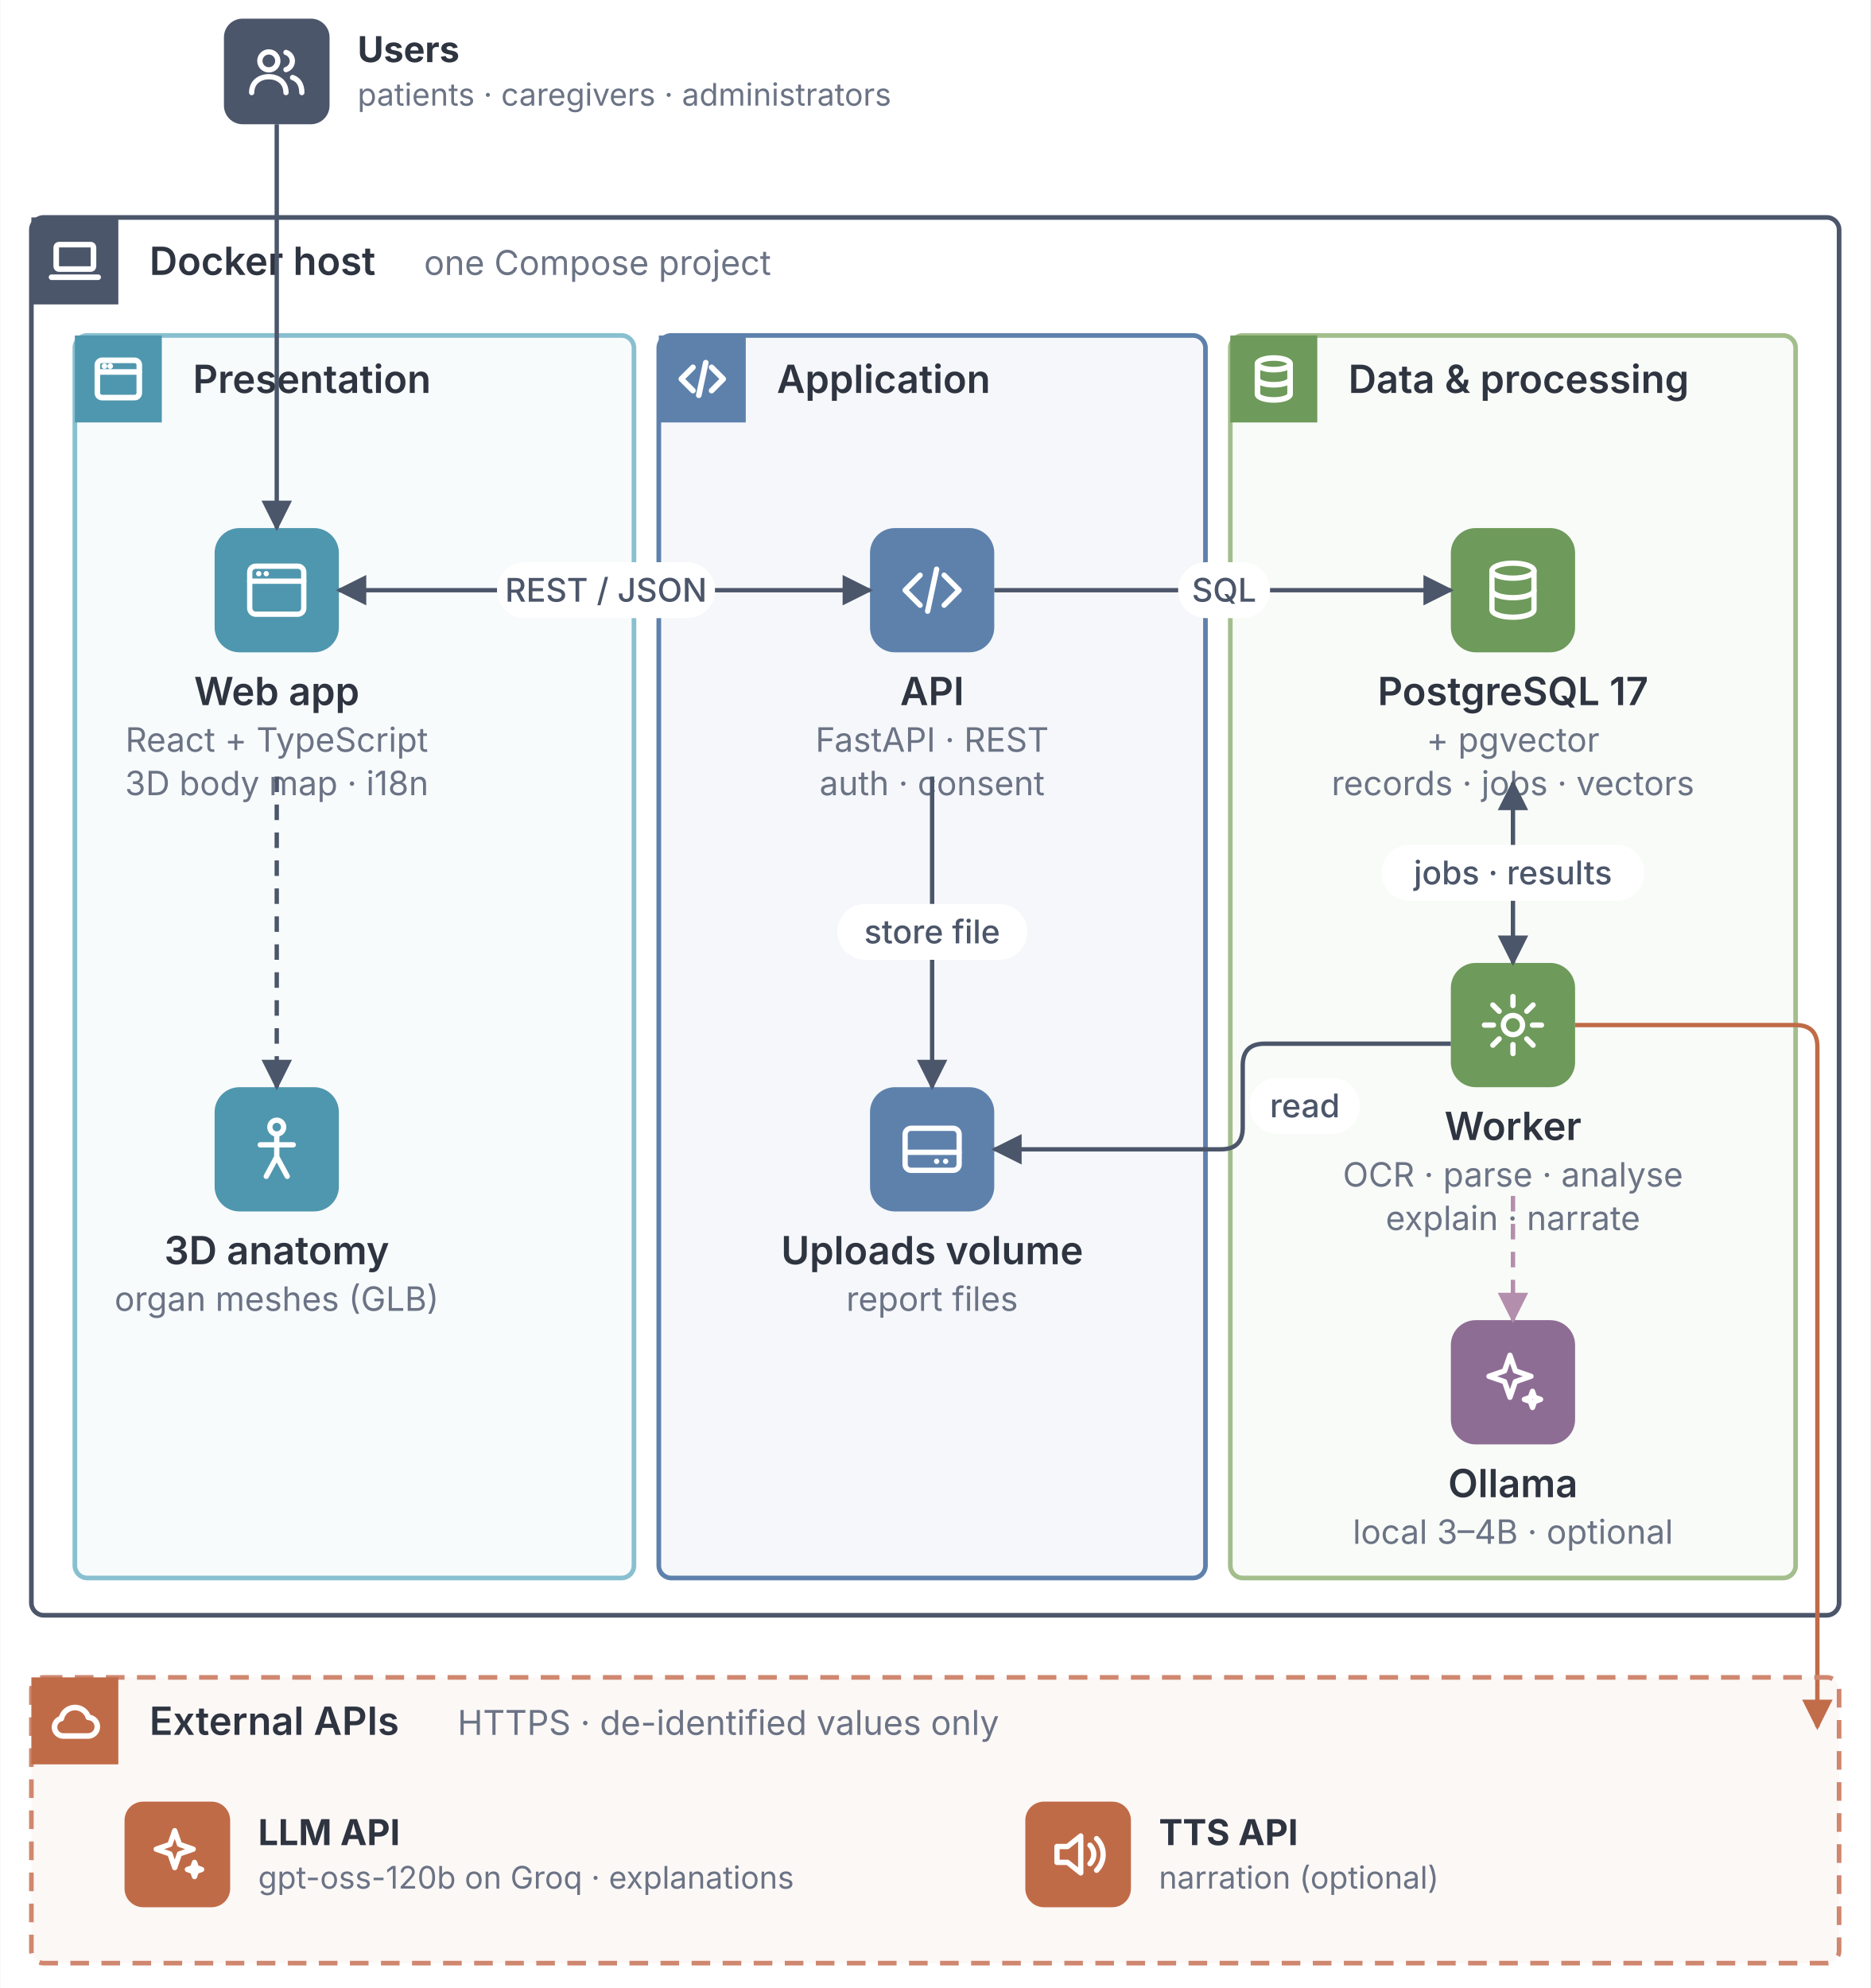
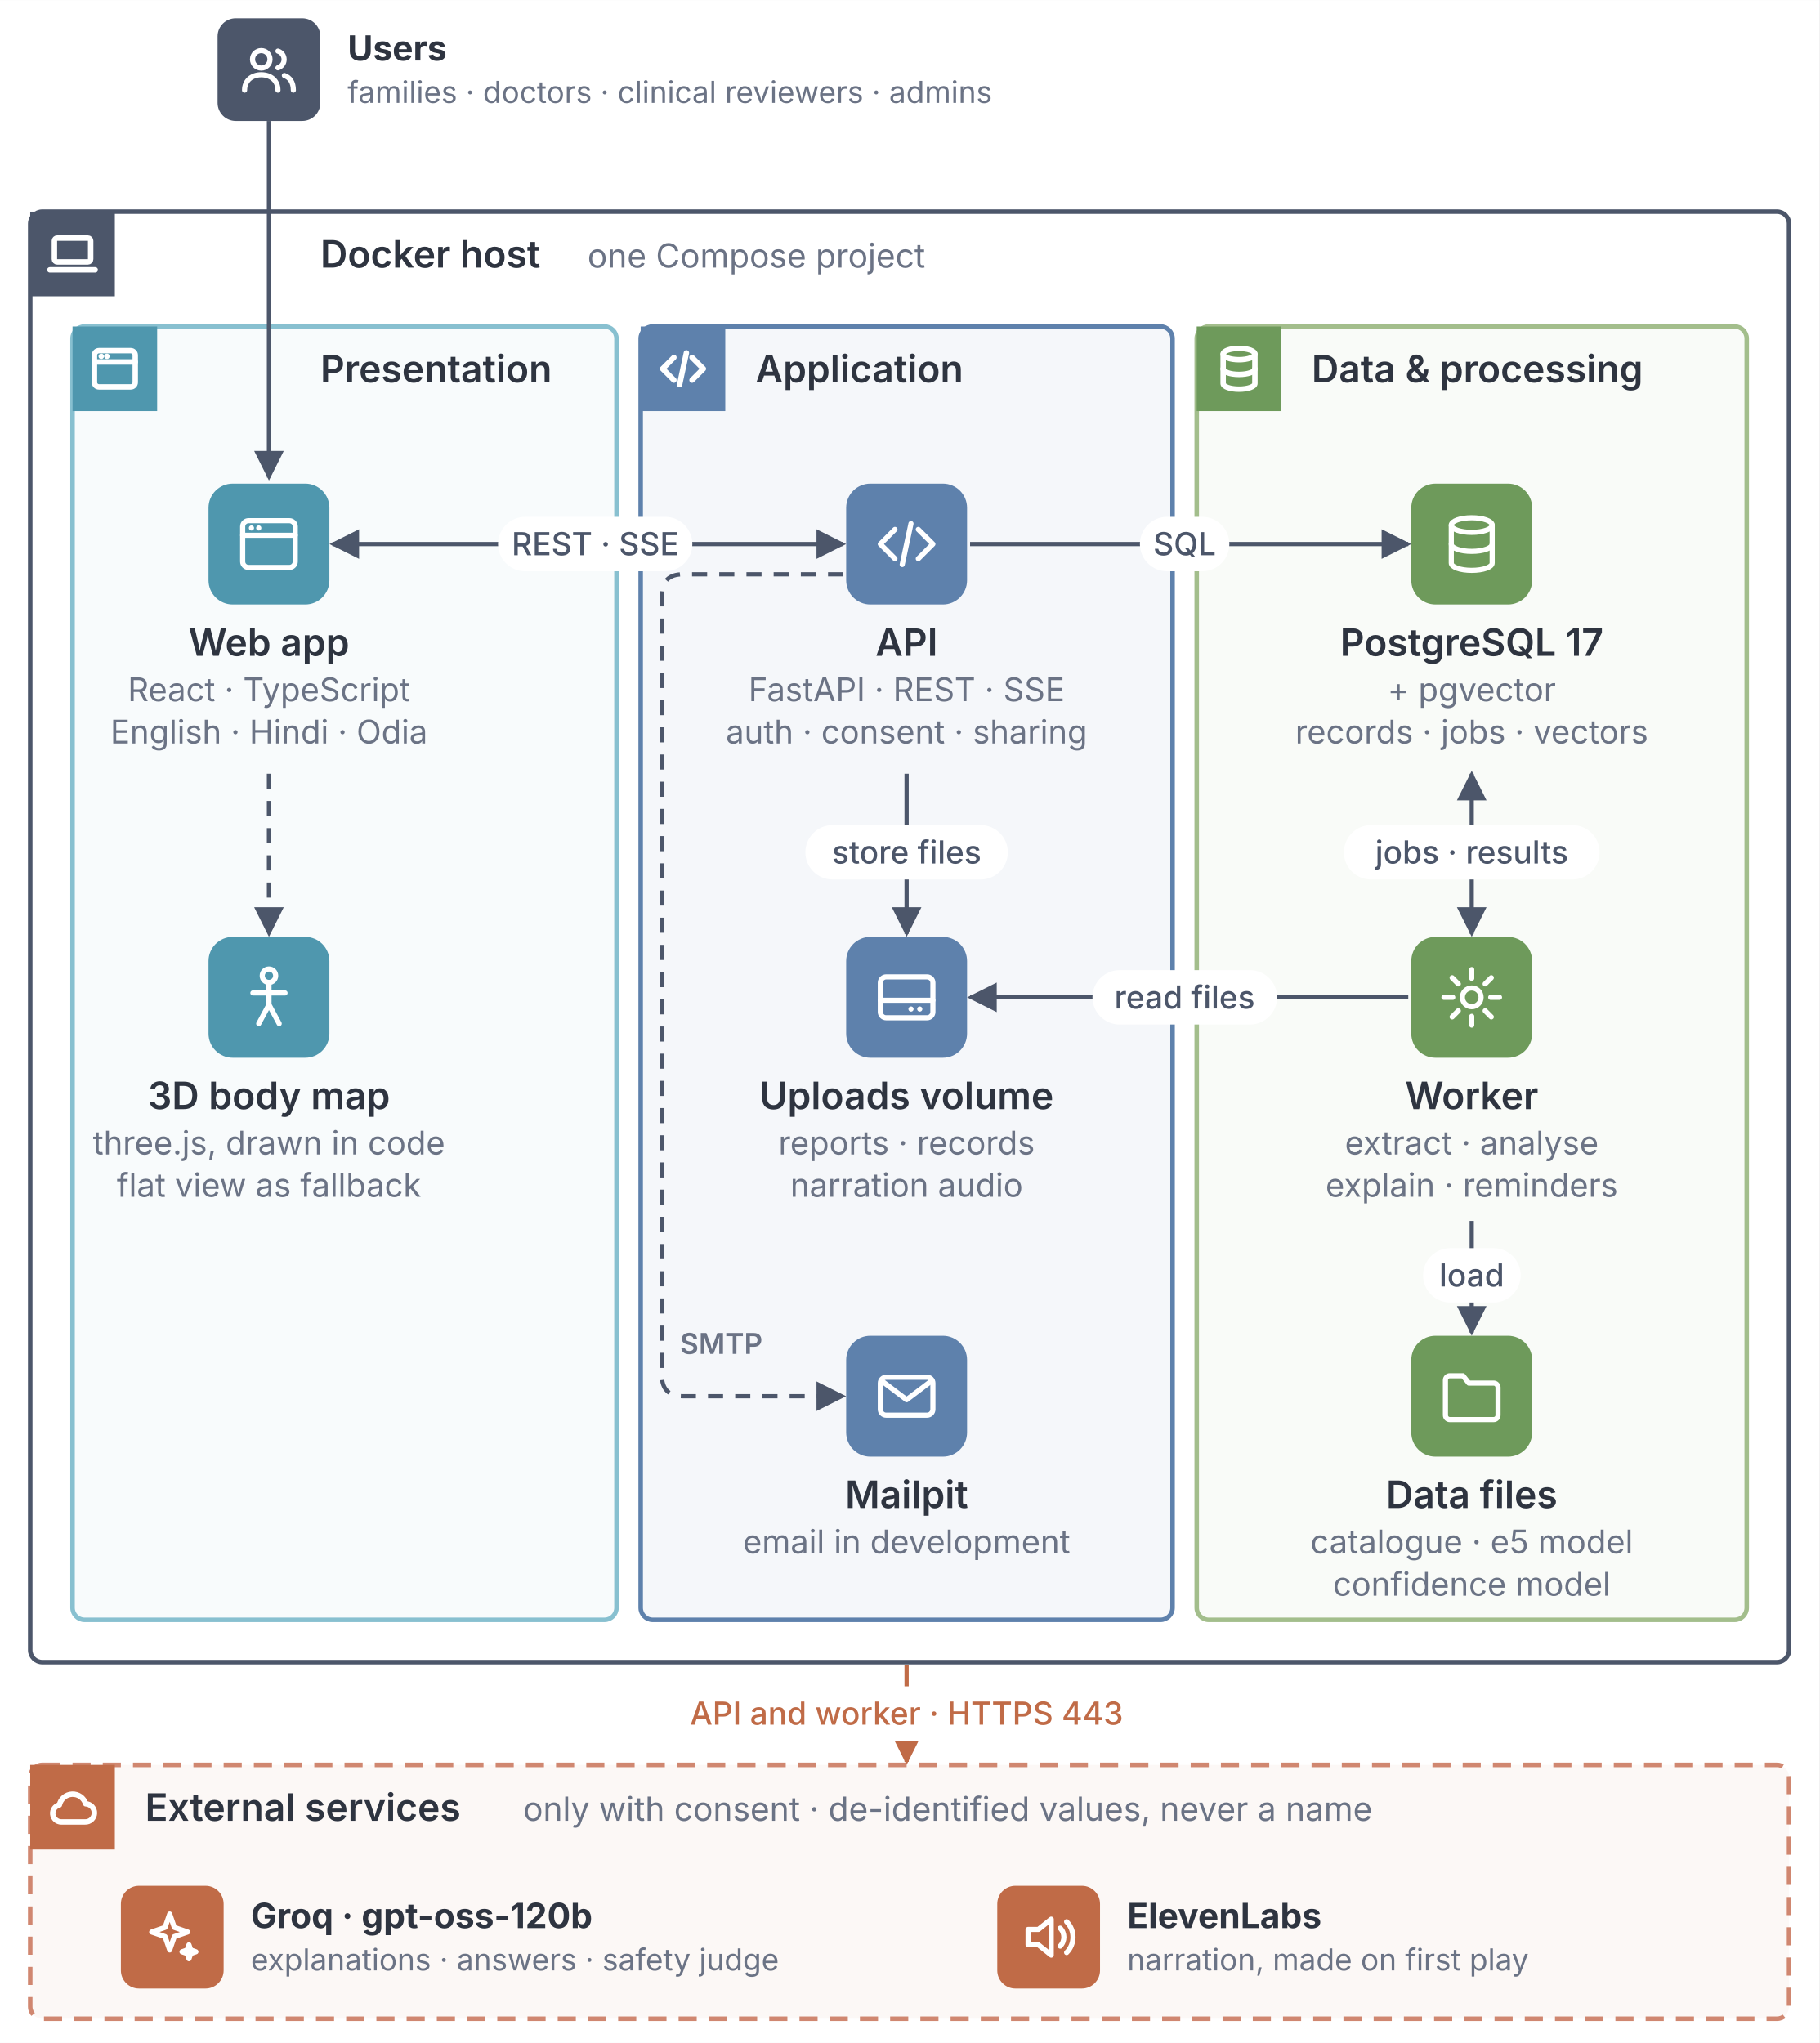
- <svg xmlns="http://www.w3.org/2000/svg" width="15.93cm" height="16.93cm" viewBox="0 0 602 640" role="img">
+ <svg xmlns="http://www.w3.org/2000/svg" width="15.93cm" height="17.89cm" viewBox="0 0 602 676" role="img">
  <defs>
    <marker id="m-arrow-4C566A" viewBox="0 0 10 10" refX="9" refY="5" markerWidth="7" markerHeight="7" orient="auto-start-reverse">
      <path d="M0,0 L10,5 L0,10 z" fill="#4C566A" />
-     </marker>
-     <marker id="m-arrow-B48EAD" viewBox="0 0 10 10" refX="9" refY="5" markerWidth="7" markerHeight="7" orient="auto-start-reverse">
-       <path d="M0,0 L10,5 L0,10 z" fill="#B48EAD" />
    </marker>
    <marker id="m-arrow-C06B47" viewBox="0 0 10 10" refX="9" refY="5" markerWidth="7" markerHeight="7" orient="auto-start-reverse">
      <path d="M0,0 L10,5 L0,10 z" fill="#C06B47" />
    </marker>
  </defs>
  <g font-family="Inter, 'Segoe UI', 'Helvetica Neue', Helvetica, Arial, sans-serif">
-     <rect width="602" height="640" fill="#FFFFFF" />
+     <rect width="602" height="676" fill="#FFFFFF" />
    <rect x="72.0" y="6.0" width="34.0" height="34.0" rx="6" fill="#4C566A" stroke="none" stroke-width="1.2" />
    <g transform="translate(78.8,12.8) scale(0.85)" fill="none" stroke="#FFFFFF" stroke-width="2.00" stroke-linecap="round" stroke-linejoin="round">
      <circle cx="9" cy="8" r="3.4" />
      <path d="M2.5 20c0-3.8 2.9-6 6.5-6s6.5 2.2 6.5 6" />
      <path d="M15.5 4.8a3.4 3.4 0 0 1 0 6.5M18 14.3c2.1.7 3.5 2.6 3.5 5.7" />
    </g>
    <text x="115.0" y="20.0" font-size="11.5" font-weight="650" fill="#2E3440" text-anchor="start">Users</text>
-     <text x="115.0" y="34.0" font-size="10" font-weight="400" fill="#6B7385" text-anchor="start">patients · caregivers · administrators</text>
-     <rect x="10.0" y="70.0" width="582.0" height="450.0" rx="4" fill="#FFFFFF" stroke="#4C566A" stroke-width="1.5" />
+     <text x="115.0" y="34.0" font-size="10" font-weight="400" fill="#6B7385" text-anchor="start">families · doctors · clinical reviewers · admins</text>
+     <rect x="10.0" y="70.0" width="582.0" height="480.0" rx="4" fill="#FFFFFF" stroke="#4C566A" stroke-width="1.5" />
    <rect x="10.0" y="70.0" width="28.0" height="28.0" rx="0" fill="#4C566A" stroke="none" stroke-width="1.2" />
    <g transform="translate(15.0,75.0) scale(0.75)" fill="none" stroke="#FFFFFF" stroke-width="2.40" stroke-linecap="round" stroke-linejoin="round">
      <rect x="4" y="5" width="16" height="10.5" rx="1.2" />
      <path d="M2 19h20" />
    </g>
-     <text x="48.0" y="88.5" font-size="12.5" font-weight="600" fill="#2E3440" text-anchor="start">Docker host</text>
-     <text x="136.4" y="88.5" font-size="11" font-weight="400" fill="#6B7385" text-anchor="start">one Compose project</text>
-     <rect x="24.0" y="108.0" width="180.0" height="400.0" rx="4" fill="#88C0D0" fill-opacity="0.06" stroke="#88C0D0" stroke-width="1.5" />
+     <text x="48.0" y="88.5" font-size="12.5" font-weight="600" fill="#2E3440" text-anchor="start" />
+     <text x="106.0" y="88.5" font-size="12.5" font-weight="600" fill="#2E3440" text-anchor="start">Docker host</text>
+     <text x="194.4" y="88.5" font-size="11" font-weight="400" fill="#6B7385" text-anchor="start">one Compose project</text>
+     <rect x="24.0" y="108.0" width="180.0" height="428.0" rx="4" fill="#88C0D0" fill-opacity="0.06" stroke="#88C0D0" stroke-width="1.5" />
    <rect x="24.0" y="108.0" width="28.0" height="28.0" rx="0" fill="#4F97AE" stroke="none" stroke-width="1.2" />
    <g transform="translate(29.0,113.0) scale(0.75)" fill="none" stroke="#FFFFFF" stroke-width="2.40" stroke-linecap="round" stroke-linejoin="round">
      <rect x="3" y="4" width="18" height="16" rx="2" />
      <path d="M3 9h18" />
      <path d="M6 6.5h.01M8.5 6.5h.01" />
    </g>
-     <text x="62.0" y="126.5" font-size="12.5" font-weight="600" fill="#2E3440" text-anchor="start">Presentation</text>
-     <rect x="212.0" y="108.0" width="176.0" height="400.0" rx="4" fill="#5E81AC" fill-opacity="0.06" stroke="#5E81AC" stroke-width="1.5" />
+     <text x="62.0" y="126.5" font-size="12.5" font-weight="600" fill="#2E3440" text-anchor="start" />
+     <text x="106.0" y="126.5" font-size="12.5" font-weight="600" fill="#2E3440" text-anchor="start">Presentation</text>
+     <rect x="212.0" y="108.0" width="176.0" height="428.0" rx="4" fill="#5E81AC" fill-opacity="0.06" stroke="#5E81AC" stroke-width="1.5" />
    <rect x="212.0" y="108.0" width="28.0" height="28.0" rx="0" fill="#5E81AC" stroke="none" stroke-width="1.2" />
    <g transform="translate(217.0,113.0) scale(0.75)" fill="none" stroke="#FFFFFF" stroke-width="2.40" stroke-linecap="round" stroke-linejoin="round">
      <path d="M8 7l-5 5 5 5M16 7l5 5-5 5M13.5 5l-3 14" />
    </g>
    <text x="250.0" y="126.5" font-size="12.5" font-weight="600" fill="#2E3440" text-anchor="start">Application</text>
-     <rect x="396.0" y="108.0" width="182.0" height="400.0" rx="4" fill="#A3BE8C" fill-opacity="0.06" stroke="#A3BE8C" stroke-width="1.5" />
+     <rect x="396.0" y="108.0" width="182.0" height="428.0" rx="4" fill="#A3BE8C" fill-opacity="0.06" stroke="#A3BE8C" stroke-width="1.5" />
    <rect x="396.0" y="108.0" width="28.0" height="28.0" rx="0" fill="#6E9A5B" stroke="none" stroke-width="1.2" />
    <g transform="translate(401.0,113.0) scale(0.75)" fill="none" stroke="#FFFFFF" stroke-width="2.40" stroke-linecap="round" stroke-linejoin="round">
      <ellipse cx="12" cy="5.5" rx="7" ry="2.5" />
      <path d="M5 5.5v13c0 1.4 3.1 2.5 7 2.5s7-1.1 7-2.5v-13" />
      <path d="M5 12c0 1.4 3.1 2.5 7 2.5s7-1.1 7-2.5" />
    </g>
    <text x="434.0" y="126.5" font-size="12.5" font-weight="600" fill="#2E3440" text-anchor="start">Data &amp; processing</text>
-     <rect x="69.0" y="170.0" width="40.0" height="40.0" rx="8" fill="#4F97AE" stroke="none" stroke-width="1.2" />
-     <g transform="translate(77.4,178.4) scale(0.9667)" fill="none" stroke="#FFFFFF" stroke-width="1.76" stroke-linecap="round" stroke-linejoin="round">
+     <rect x="69.0" y="160.0" width="40.0" height="40.0" rx="8" fill="#4F97AE" stroke="none" stroke-width="1.2" />
+     <g transform="translate(77.4,168.4) scale(0.9667)" fill="none" stroke="#FFFFFF" stroke-width="1.76" stroke-linecap="round" stroke-linejoin="round">
      <rect x="3" y="4" width="18" height="16" rx="2" />
      <path d="M3 9h18" />
      <path d="M6 6.5h.01M8.5 6.5h.01" />
    </g>
-     <text x="89.0" y="227.0" font-size="12.5" font-weight="600" fill="#2E3440" text-anchor="middle">Web app</text>
-     <text x="89.0" y="242.0" font-size="10.8" font-weight="400" fill="#6B7385" text-anchor="middle">React + TypeScript</text>
-     <text x="89.0" y="256.0" font-size="10.8" font-weight="400" fill="#6B7385" text-anchor="middle">3D body map · i18n</text>
-     <rect x="69.0" y="350.0" width="40.0" height="40.0" rx="8" fill="#4F97AE" stroke="none" stroke-width="1.2" />
-     <g transform="translate(77.4,358.4) scale(0.9667)" fill="none" stroke="#FFFFFF" stroke-width="1.76" stroke-linecap="round" stroke-linejoin="round">
+     <text x="89.0" y="217.0" font-size="12.5" font-weight="600" fill="#2E3440" text-anchor="middle">Web app</text>
+     <text x="89.0" y="232.0" font-size="10.8" font-weight="400" fill="#6B7385" text-anchor="middle">React · TypeScript</text>
+     <text x="89.0" y="246.0" font-size="10.8" font-weight="400" fill="#6B7385" text-anchor="middle">English · Hindi · Odia</text>
+     <rect x="69.0" y="310.0" width="40.0" height="40.0" rx="8" fill="#4F97AE" stroke="none" stroke-width="1.2" />
+     <g transform="translate(77.4,318.4) scale(0.9667)" fill="none" stroke="#FFFFFF" stroke-width="1.76" stroke-linecap="round" stroke-linejoin="round">
      <circle cx="12" cy="4.6" r="2.3" />
      <path d="M12 7.5v7M6.5 10.5h11M12 14.5l-3.5 6.5M12 14.5l3.5 6.5" />
    </g>
-     <text x="89.0" y="407.0" font-size="12.5" font-weight="600" fill="#2E3440" text-anchor="middle">3D anatomy</text>
-     <text x="89.0" y="422.0" font-size="10.8" font-weight="400" fill="#6B7385" text-anchor="middle">organ meshes (GLB)</text>
-     <rect x="280.0" y="170.0" width="40.0" height="40.0" rx="8" fill="#5E81AC" stroke="none" stroke-width="1.2" />
-     <g transform="translate(288.4,178.4) scale(0.9667)" fill="none" stroke="#FFFFFF" stroke-width="1.76" stroke-linecap="round" stroke-linejoin="round">
+     <text x="89.0" y="367.0" font-size="12.5" font-weight="600" fill="#2E3440" text-anchor="middle">3D body map</text>
+     <text x="89.0" y="382.0" font-size="10.8" font-weight="400" fill="#6B7385" text-anchor="middle">three.js, drawn in code</text>
+     <text x="89.0" y="396.0" font-size="10.8" font-weight="400" fill="#6B7385" text-anchor="middle">flat view as fallback</text>
+     <rect x="280.0" y="160.0" width="40.0" height="40.0" rx="8" fill="#5E81AC" stroke="none" stroke-width="1.2" />
+     <g transform="translate(288.4,168.4) scale(0.9667)" fill="none" stroke="#FFFFFF" stroke-width="1.76" stroke-linecap="round" stroke-linejoin="round">
      <path d="M8 7l-5 5 5 5M16 7l5 5-5 5M13.5 5l-3 14" />
    </g>
-     <text x="300.0" y="227.0" font-size="12.5" font-weight="600" fill="#2E3440" text-anchor="middle">API</text>
-     <text x="300.0" y="242.0" font-size="10.8" font-weight="400" fill="#6B7385" text-anchor="middle">FastAPI · REST</text>
-     <text x="300.0" y="256.0" font-size="10.8" font-weight="400" fill="#6B7385" text-anchor="middle">auth · consent</text>
-     <rect x="280.0" y="350.0" width="40.0" height="40.0" rx="8" fill="#5E81AC" stroke="none" stroke-width="1.2" />
-     <g transform="translate(288.4,358.4) scale(0.9667)" fill="none" stroke="#FFFFFF" stroke-width="1.76" stroke-linecap="round" stroke-linejoin="round">
+     <text x="300.0" y="217.0" font-size="12.5" font-weight="600" fill="#2E3440" text-anchor="middle">API</text>
+     <text x="300.0" y="232.0" font-size="10.8" font-weight="400" fill="#6B7385" text-anchor="middle">FastAPI · REST · SSE</text>
+     <text x="300.0" y="246.0" font-size="10.8" font-weight="400" fill="#6B7385" text-anchor="middle">auth · consent · sharing</text>
+     <rect x="280.0" y="310.0" width="40.0" height="40.0" rx="8" fill="#5E81AC" stroke="none" stroke-width="1.2" />
+     <g transform="translate(288.4,318.4) scale(0.9667)" fill="none" stroke="#FFFFFF" stroke-width="1.76" stroke-linecap="round" stroke-linejoin="round">
      <rect x="3" y="5" width="18" height="14" rx="2" />
      <path d="M3 13h18" />
      <path d="M16.5 16h.01M13.5 16h.01" />
    </g>
-     <text x="300.0" y="407.0" font-size="12.5" font-weight="600" fill="#2E3440" text-anchor="middle">Uploads volume</text>
-     <text x="300.0" y="422.0" font-size="10.8" font-weight="400" fill="#6B7385" text-anchor="middle">report files</text>
-     <rect x="467.0" y="170.0" width="40.0" height="40.0" rx="8" fill="#6E9A5B" stroke="none" stroke-width="1.2" />
-     <g transform="translate(475.4,178.4) scale(0.9667)" fill="none" stroke="#FFFFFF" stroke-width="1.76" stroke-linecap="round" stroke-linejoin="round">
+     <text x="300.0" y="367.0" font-size="12.5" font-weight="600" fill="#2E3440" text-anchor="middle">Uploads volume</text>
+     <text x="300.0" y="382.0" font-size="10.8" font-weight="400" fill="#6B7385" text-anchor="middle">reports · records</text>
+     <text x="300.0" y="396.0" font-size="10.8" font-weight="400" fill="#6B7385" text-anchor="middle">narration audio</text>
+     <rect x="280.0" y="442.0" width="40.0" height="40.0" rx="8" fill="#5E81AC" stroke="none" stroke-width="1.2" />
+     <g transform="translate(288.4,450.4) scale(0.9667)" fill="none" stroke="#FFFFFF" stroke-width="1.76" stroke-linecap="round" stroke-linejoin="round">
+       <rect x="3" y="5.5" width="18" height="13" rx="2" />
+       <path d="M3.8 7l8.2 6.2L20.2 7" />
+     </g>
+     <text x="300.0" y="499.0" font-size="12.5" font-weight="600" fill="#2E3440" text-anchor="middle">Mailpit</text>
+     <text x="300.0" y="514.0" font-size="10.8" font-weight="400" fill="#6B7385" text-anchor="middle">email in development</text>
+     <rect x="467.0" y="160.0" width="40.0" height="40.0" rx="8" fill="#6E9A5B" stroke="none" stroke-width="1.2" />
+     <g transform="translate(475.4,168.4) scale(0.9667)" fill="none" stroke="#FFFFFF" stroke-width="1.76" stroke-linecap="round" stroke-linejoin="round">
      <ellipse cx="12" cy="5.5" rx="7" ry="2.5" />
      <path d="M5 5.5v13c0 1.4 3.1 2.5 7 2.5s7-1.1 7-2.5v-13" />
      <path d="M5 12c0 1.4 3.1 2.5 7 2.5s7-1.1 7-2.5" />
    </g>
-     <text x="487.0" y="227.0" font-size="12.5" font-weight="600" fill="#2E3440" text-anchor="middle">PostgreSQL 17</text>
-     <text x="487.0" y="242.0" font-size="10.8" font-weight="400" fill="#6B7385" text-anchor="middle">+ pgvector</text>
-     <text x="487.0" y="256.0" font-size="10.8" font-weight="400" fill="#6B7385" text-anchor="middle">records · jobs · vectors</text>
+     <text x="487.0" y="217.0" font-size="12.5" font-weight="600" fill="#2E3440" text-anchor="middle">PostgreSQL 17</text>
+     <text x="487.0" y="232.0" font-size="10.8" font-weight="400" fill="#6B7385" text-anchor="middle">+ pgvector</text>
+     <text x="487.0" y="246.0" font-size="10.8" font-weight="400" fill="#6B7385" text-anchor="middle">records · jobs · vectors</text>
    <rect x="467.0" y="310.0" width="40.0" height="40.0" rx="8" fill="#6E9A5B" stroke="none" stroke-width="1.2" />
    <g transform="translate(475.4,318.4) scale(0.9667)" fill="none" stroke="#FFFFFF" stroke-width="1.76" stroke-linecap="round" stroke-linejoin="round">
      <circle cx="12" cy="12" r="3.2" />
      <path d="M12 2.5v3M12 18.5v3M2.5 12h3M18.5 12h3M5.3 5.3l2.1 2.1M16.6 16.6l2.1 2.1M5.3 18.7l2.1-2.1M16.6 7.4l2.1-2.1" />
    </g>
    <text x="487.0" y="367.0" font-size="12.5" font-weight="600" fill="#2E3440" text-anchor="middle">Worker</text>
-     <text x="487.0" y="382.0" font-size="10.8" font-weight="400" fill="#6B7385" text-anchor="middle">OCR · parse · analyse</text>
-     <text x="487.0" y="396.0" font-size="10.8" font-weight="400" fill="#6B7385" text-anchor="middle">explain · narrate</text>
-     <rect x="467.0" y="425.0" width="40.0" height="40.0" rx="8" fill="#8E6D95" stroke="none" stroke-width="1.2" />
-     <g transform="translate(475.4,433.4) scale(0.9667)" fill="none" stroke="#FFFFFF" stroke-width="1.76" stroke-linecap="round" stroke-linejoin="round">
+     <text x="487.0" y="382.0" font-size="10.8" font-weight="400" fill="#6B7385" text-anchor="middle">extract · analyse</text>
+     <text x="487.0" y="396.0" font-size="10.8" font-weight="400" fill="#6B7385" text-anchor="middle">explain · reminders</text>
+     <rect x="467.0" y="442.0" width="40.0" height="40.0" rx="8" fill="#6E9A5B" stroke="none" stroke-width="1.2" />
+     <g transform="translate(475.4,450.4) scale(0.9667)" fill="none" stroke="#FFFFFF" stroke-width="1.76" stroke-linecap="round" stroke-linejoin="round">
+       <path d="M3 6.5A1.5 1.5 0 0 1 4.5 5H9l2 2.5h8.5A1.5 1.5 0 0 1 21 9v9.5a1.5 1.5 0 0 1-1.5 1.5h-15A1.5 1.5 0 0 1 3 18.5z" />
+     </g>
+     <text x="487.0" y="499.0" font-size="12.5" font-weight="600" fill="#2E3440" text-anchor="middle">Data files</text>
+     <text x="487.0" y="514.0" font-size="10.8" font-weight="400" fill="#6B7385" text-anchor="middle">catalogue · e5 model</text>
+     <text x="487.0" y="528.0" font-size="10.8" font-weight="400" fill="#6B7385" text-anchor="middle">confidence model</text>
+     <path d="M89.0,40.0 L89.0,158.0" fill="none" stroke="#4C566A" stroke-width="1.4" stroke-linejoin="round" marker-end="url(#m-arrow-4C566A)" />
+     <path d="M110.0,180.0 L279.0,180.0" fill="none" stroke="#4C566A" stroke-width="1.4" stroke-linejoin="round" marker-end="url(#m-arrow-4C566A)" marker-start="url(#m-arrow-4C566A)" />
+     <rect x="164.8" y="171.0" width="64.3" height="18.0" rx="9" fill="#FFFFFF" stroke="none" stroke-width="1.2" />
+     <text x="197.0" y="183.7" font-size="10.5" font-weight="500" fill="#4C566A" text-anchor="middle">REST · SSE</text>
+     <path d="M321.0,180.0 L466.0,180.0" fill="none" stroke="#4C566A" stroke-width="1.4" stroke-linejoin="round" marker-end="url(#m-arrow-4C566A)" />
+     <rect x="377.2" y="171.0" width="29.6" height="18.0" rx="9" fill="#FFFFFF" stroke="none" stroke-width="1.2" />
+     <text x="392.0" y="183.7" font-size="10.5" font-weight="500" fill="#4C566A" text-anchor="middle">SQL</text>
+     <path d="M487.0,256.0 L487.0,309.0" fill="none" stroke="#4C566A" stroke-width="1.4" stroke-linejoin="round" marker-end="url(#m-arrow-4C566A)" marker-start="url(#m-arrow-4C566A)" />
+     <rect x="444.7" y="273.0" width="84.6" height="18.0" rx="9" fill="#FFFFFF" stroke="none" stroke-width="1.2" />
+     <text x="487.0" y="285.7" font-size="10.5" font-weight="500" fill="#4C566A" text-anchor="middle">jobs · results</text>
+     <path d="M300.0,256.0 L300.0,309.0" fill="none" stroke="#4C566A" stroke-width="1.4" stroke-linejoin="round" marker-end="url(#m-arrow-4C566A)" />
+     <rect x="266.5" y="273.0" width="67.0" height="18.0" rx="9" fill="#FFFFFF" stroke="none" stroke-width="1.2" />
+     <text x="300.0" y="285.7" font-size="10.5" font-weight="500" fill="#4C566A" text-anchor="middle">store files</text>
+     <path d="M466.0,330.0 L321.0,330.0" fill="none" stroke="#4C566A" stroke-width="1.4" stroke-linejoin="round" marker-end="url(#m-arrow-4C566A)" />
+     <rect x="361.5" y="321.0" width="61.1" height="18.0" rx="9" fill="#FFFFFF" stroke="none" stroke-width="1.2" />
+     <text x="392.0" y="333.7" font-size="10.5" font-weight="500" fill="#4C566A" text-anchor="middle">read files</text>
+     <path d="M487.0,404.0 L487.0,441.0" fill="none" stroke="#4C566A" stroke-width="1.4" stroke-linejoin="round" marker-end="url(#m-arrow-4C566A)" />
+     <rect x="470.9" y="413.0" width="32.3" height="18.0" rx="9" fill="#FFFFFF" stroke="none" stroke-width="1.2" />
+     <text x="487.0" y="425.7" font-size="10.5" font-weight="500" fill="#4C566A" text-anchor="middle">load</text>
+     <path d="M89.0,256.0 L89.0,309.0" fill="none" stroke="#4C566A" stroke-width="1.4" stroke-linejoin="round" stroke-dasharray="5 4" marker-end="url(#m-arrow-4C566A)" />
+     <path d="M279.0,190.0 L226.0,190.0 Q219.0,190.0 219.0,197.0 L219.0,455.0 Q219.0,462.0 226.0,462.0 L279.0,462.0" fill="none" stroke="#4C566A" stroke-width="1.4" stroke-linejoin="round" stroke-dasharray="5 4" marker-end="url(#m-arrow-4C566A)" />
+     <text x="225.0" y="448.0" font-size="9.5" font-weight="600" fill="#6B7385" text-anchor="start">SMTP</text>
+     <path d="M300.0,551.0 L300.0,583.0" fill="none" stroke="#C06B47" stroke-width="1.4" stroke-linejoin="round" marker-end="url(#m-arrow-C06B47)" />
+     <rect x="225.6" y="558.0" width="148.7" height="18.0" rx="9" fill="#FFFFFF" stroke="none" stroke-width="1.2" />
+     <text x="300.0" y="570.7" font-size="10.5" font-weight="500" fill="#C06B47" text-anchor="middle">API and worker · HTTPS 443</text>
+     <rect x="10.0" y="584.0" width="582.0" height="84.0" rx="4" fill="#D08770" fill-opacity="0.06" stroke="#D08770" stroke-width="1.5" stroke-dasharray="6 4" />
+     <rect x="10.0" y="584.0" width="28.0" height="28.0" rx="0" fill="#C06B47" stroke="none" stroke-width="1.2" />
+     <g transform="translate(15.0,589.0) scale(0.75)" fill="none" stroke="#FFFFFF" stroke-width="2.40" stroke-linecap="round" stroke-linejoin="round">
+       <path d="M7 18.5h10.5a4 4 0 0 0 .3-8A6 6 0 0 0 6.2 11 3.8 3.8 0 0 0 7 18.5z" />
+     </g>
+     <text x="48.0" y="602.5" font-size="12.5" font-weight="600" fill="#2E3440" text-anchor="start">External services</text>
+     <text x="173.1" y="602.5" font-size="11" font-weight="400" fill="#6B7385" text-anchor="start">only with consent · de-identified values, never a name</text>
+     <rect x="40.0" y="624.0" width="34.0" height="34.0" rx="6" fill="#C06B47" stroke="none" stroke-width="1.2" />
+     <g transform="translate(46.8,630.8) scale(0.85)" fill="none" stroke="#FFFFFF" stroke-width="2.00" stroke-linecap="round" stroke-linejoin="round">
      <path d="M11 3l1.8 5.2L18 10l-5.2 1.8L11 17l-1.8-5.2L4 10l5.2-1.8z" />
      <path d="M18.5 15l.7 2 2 .7-2 .7-.7 2-.7-2-2-.7 2-.7z" />
    </g>
-     <text x="487.0" y="482.0" font-size="12.5" font-weight="600" fill="#2E3440" text-anchor="middle">Ollama</text>
-     <text x="487.0" y="497.0" font-size="10.8" font-weight="400" fill="#6B7385" text-anchor="middle">local 3–4B · optional</text>
-     <path d="M89.0,40.0 L89.0,170.0" fill="none" stroke="#4C566A" stroke-width="1.4" stroke-linejoin="round" marker-end="url(#m-arrow-4C566A)" />
-     <path d="M109.0,190.0 L280.0,190.0" fill="none" stroke="#4C566A" stroke-width="1.4" stroke-linejoin="round" marker-end="url(#m-arrow-4C566A)" marker-start="url(#m-arrow-4C566A)" />
-     <rect x="159.9" y="181.0" width="70.2" height="18.0" rx="9" fill="#FFFFFF" stroke="none" stroke-width="1.2" />
-     <text x="195.0" y="193.7" font-size="10.5" font-weight="500" fill="#4C566A" text-anchor="middle">REST / JSON</text>
-     <path d="M320.0,190.0 L467.0,190.0" fill="none" stroke="#4C566A" stroke-width="1.4" stroke-linejoin="round" marker-end="url(#m-arrow-4C566A)" />
-     <rect x="379.2" y="181.0" width="29.6" height="18.0" rx="9" fill="#FFFFFF" stroke="none" stroke-width="1.2" />
-     <text x="394.0" y="193.7" font-size="10.5" font-weight="500" fill="#4C566A" text-anchor="middle">SQL</text>
-     <path d="M300.0,250.0 L300.0,350.0" fill="none" stroke="#4C566A" stroke-width="1.4" stroke-linejoin="round" marker-end="url(#m-arrow-4C566A)" />
-     <rect x="269.5" y="291.0" width="61.1" height="18.0" rx="9" fill="#FFFFFF" stroke="none" stroke-width="1.2" />
-     <text x="300.0" y="303.7" font-size="10.5" font-weight="500" fill="#4C566A" text-anchor="middle">store file</text>
-     <path d="M487.0,310.0 L487.0,252.0" fill="none" stroke="#4C566A" stroke-width="1.4" stroke-linejoin="round" marker-end="url(#m-arrow-4C566A)" marker-start="url(#m-arrow-4C566A)" />
-     <rect x="444.7" y="272.0" width="84.6" height="18.0" rx="9" fill="#FFFFFF" stroke="none" stroke-width="1.2" />
-     <text x="487.0" y="284.7" font-size="10.5" font-weight="500" fill="#4C566A" text-anchor="middle">jobs · results</text>
-     <path d="M467.0,336.0 L407.0,336.0 Q400.0,336.0 400.0,343.0 L400.0,363.0 Q400.0,370.0 393.0,370.0 L320.0,370.0" fill="none" stroke="#4C566A" stroke-width="1.4" stroke-linejoin="round" marker-end="url(#m-arrow-4C566A)" />
-     <rect x="402.2" y="347.0" width="35.5" height="18.0" rx="9" fill="#FFFFFF" stroke="none" stroke-width="1.2" />
-     <text x="420.0" y="359.7" font-size="10.5" font-weight="500" fill="#4C566A" text-anchor="middle">read</text>
-     <path d="M89.0,250.0 L89.0,350.0" fill="none" stroke="#4C566A" stroke-width="1.4" stroke-linejoin="round" stroke-dasharray="5 4" marker-end="url(#m-arrow-4C566A)" />
-     <path d="M487.0,385.0 L487.0,425.0" fill="none" stroke="#B48EAD" stroke-width="1.4" stroke-linejoin="round" stroke-dasharray="5 4" marker-end="url(#m-arrow-B48EAD)" />
-     <path d="M507.0,330.0 L578.0,330.0 Q585.0,330.0 585.0,337.0 L585.0,556.0" fill="none" stroke="#C06B47" stroke-width="1.4" stroke-linejoin="round" marker-end="url(#m-arrow-C06B47)" />
-     <rect x="10.0" y="540.0" width="582.0" height="92.0" rx="4" fill="#D08770" fill-opacity="0.06" stroke="#D08770" stroke-width="1.5" stroke-dasharray="6 4" />
-     <rect x="10.0" y="540.0" width="28.0" height="28.0" rx="0" fill="#C06B47" stroke="none" stroke-width="1.2" />
-     <g transform="translate(15.0,545.0) scale(0.75)" fill="none" stroke="#FFFFFF" stroke-width="2.40" stroke-linecap="round" stroke-linejoin="round">
-       <path d="M7 18.5h10.5a4 4 0 0 0 .3-8A6 6 0 0 0 6.2 11 3.8 3.8 0 0 0 7 18.5z" />
-     </g>
-     <text x="48.0" y="558.5" font-size="12.5" font-weight="600" fill="#2E3440" text-anchor="start">External APIs</text>
-     <text x="147.2" y="558.5" font-size="11" font-weight="400" fill="#6B7385" text-anchor="start">HTTPS · de-identified values only</text>
-     <rect x="40.0" y="580.0" width="34.0" height="34.0" rx="6" fill="#C06B47" stroke="none" stroke-width="1.2" />
-     <g transform="translate(46.8,586.8) scale(0.85)" fill="none" stroke="#FFFFFF" stroke-width="2.00" stroke-linecap="round" stroke-linejoin="round">
-       <path d="M11 3l1.8 5.2L18 10l-5.2 1.8L11 17l-1.8-5.2L4 10l5.2-1.8z" />
-       <path d="M18.5 15l.7 2 2 .7-2 .7-.7 2-.7-2-2-.7 2-.7z" />
-     </g>
-     <text x="83.0" y="594.0" font-size="11.5" font-weight="650" fill="#2E3440" text-anchor="start">LLM API</text>
-     <text x="83.0" y="608.0" font-size="10" font-weight="400" fill="#6B7385" text-anchor="start">gpt-oss-120b on Groq · explanations</text>
-     <rect x="330.0" y="580.0" width="34.0" height="34.0" rx="6" fill="#C06B47" stroke="none" stroke-width="1.2" />
-     <g transform="translate(336.8,586.8) scale(0.85)" fill="none" stroke="#FFFFFF" stroke-width="2.00" stroke-linecap="round" stroke-linejoin="round">
+     <text x="83.0" y="638.0" font-size="11.5" font-weight="650" fill="#2E3440" text-anchor="start">Groq · gpt-oss-120b</text>
+     <text x="83.0" y="652.0" font-size="10" font-weight="400" fill="#6B7385" text-anchor="start">explanations · answers · safety judge</text>
+     <rect x="330.0" y="624.0" width="34.0" height="34.0" rx="6" fill="#C06B47" stroke="none" stroke-width="1.2" />
+     <g transform="translate(336.8,630.8) scale(0.85)" fill="none" stroke="#FFFFFF" stroke-width="2.00" stroke-linecap="round" stroke-linejoin="round">
      <path d="M4 9h4l5-4v14l-5-4H4z" />
      <path d="M16.5 8.5a5 5 0 0 1 0 7M19 6a8.5 8.5 0 0 1 0 12" />
    </g>
-     <text x="373.0" y="594.0" font-size="11.5" font-weight="650" fill="#2E3440" text-anchor="start">TTS API</text>
-     <text x="373.0" y="608.0" font-size="10" font-weight="400" fill="#6B7385" text-anchor="start">narration (optional)</text>
+     <text x="373.0" y="638.0" font-size="11.5" font-weight="650" fill="#2E3440" text-anchor="start">ElevenLabs</text>
+     <text x="373.0" y="652.0" font-size="10" font-weight="400" fill="#6B7385" text-anchor="start">narration, made on first play</text>
  </g>
</svg>
